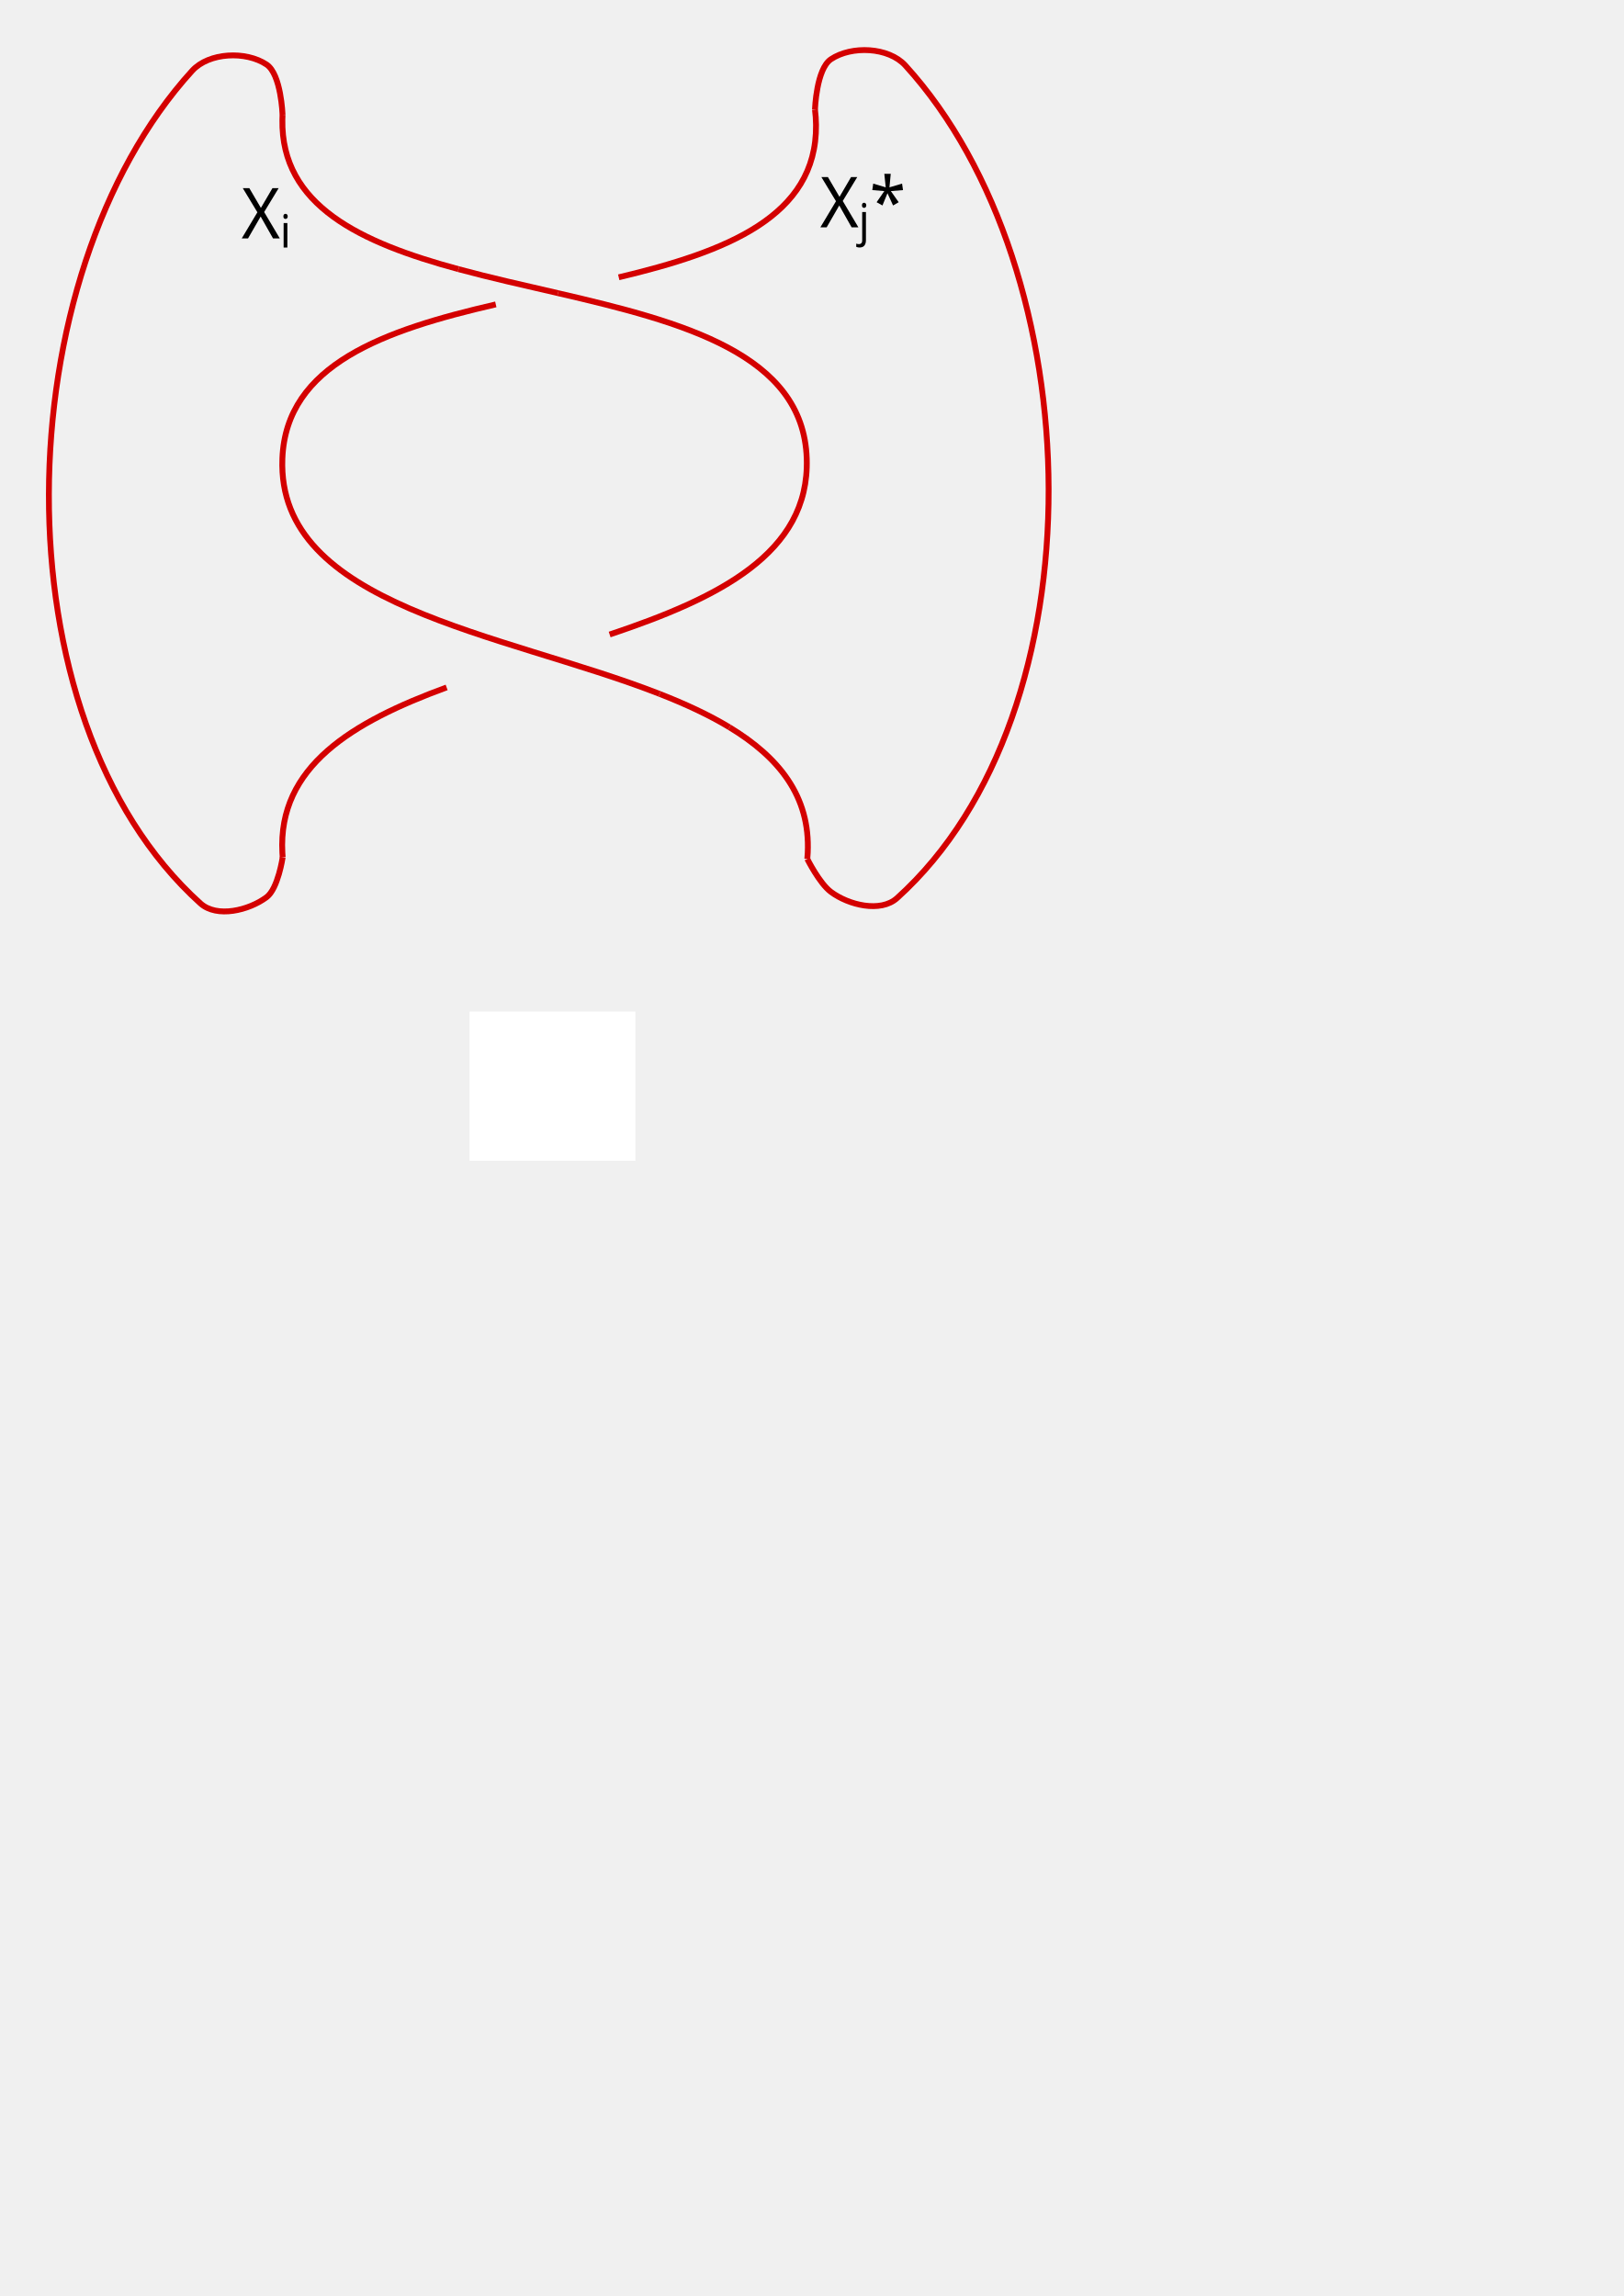
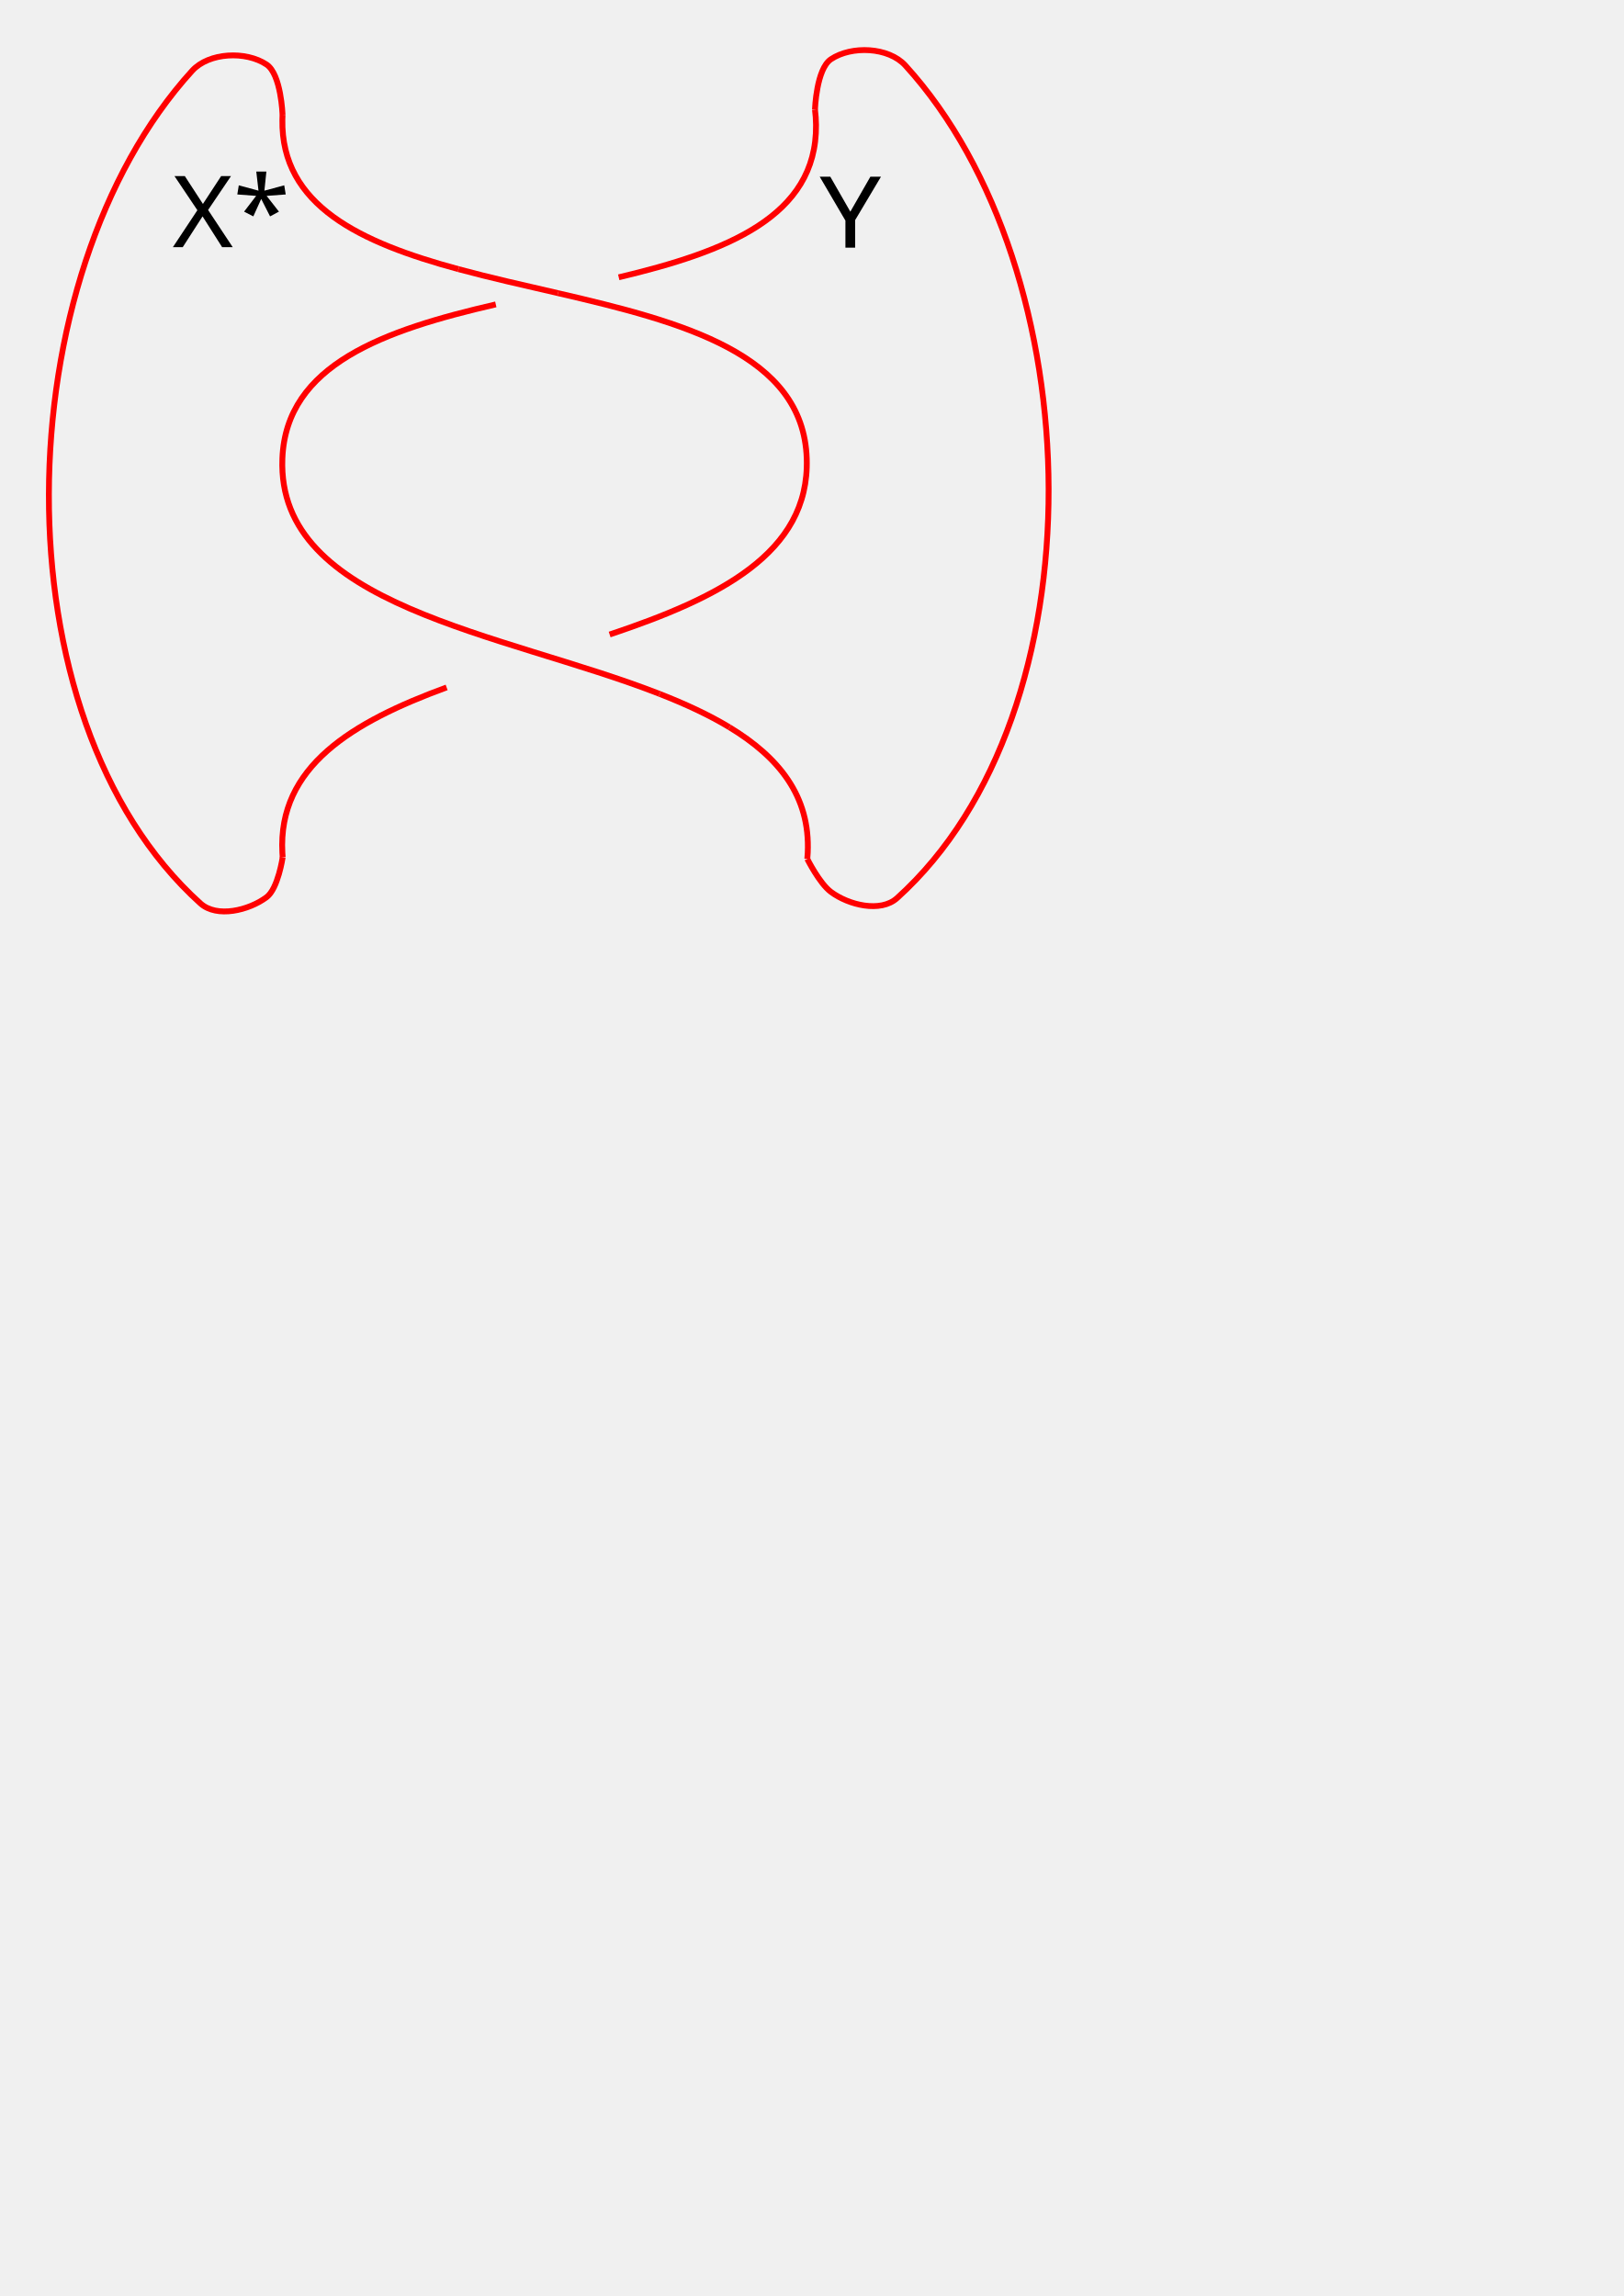
<svg xmlns="http://www.w3.org/2000/svg" width="210mm" height="297mm" viewBox="0 0 210 297" version="1.1" id="svg12730">
  <defs id="defs12724">
    <marker orient="auto" refY="0.0" refX="0.0" id="Arrow2Lend" style="overflow:visible;">
      <path id="path1460" style="fill-rule:evenodd;stroke-width:0.625;stroke-linejoin:round;stroke:#000000;stroke-opacity:1;fill:#000000;fill-opacity:1" d="M 8.719,4.034 L -2.207,0.016 L 8.719,-4.002 C 6.973,-1.63 6.983,1.616 8.719,4.034 z " transform="scale(1.1) rotate(180) translate(1,0)" />
    </marker>
    <marker orient="auto" refY="0.0" refX="0.0" id="marker4885" style="overflow:visible">
      <path id="path4883" style="fill-rule:evenodd;stroke-width:0.625;stroke-linejoin:round;stroke:#000000;stroke-opacity:1;fill:#000000;fill-opacity:1" d="M 8.719,4.034 L -2.207,0.016 L 8.719,-4.002 C 6.973,-1.63 6.983,1.616 8.719,4.034 z " transform="scale(1.1) translate(1,0)" />
    </marker>
    <marker style="overflow:visible" id="marker4796" refX="0.0" refY="0.0" orient="auto">
      <path transform="scale(1.1) translate(1,0)" d="M 8.719,4.034 L -2.207,0.016 L 8.719,-4.002 C 6.973,-1.63 6.983,1.616 8.719,4.034 z " style="fill-rule:evenodd;stroke-width:0.625;stroke-linejoin:round;stroke:#000000;stroke-opacity:1;fill:#000000;fill-opacity:1" id="path4794" />
    </marker>
    <marker style="overflow:visible" id="marker4730" refX="0.0" refY="0.0" orient="auto">
-       <path transform="scale(1.1) translate(1,0)" d="M 8.719,4.034 L -2.207,0.016 L 8.719,-4.002 C 6.973,-1.63 6.983,1.616 8.719,4.034 z " style="fill-rule:evenodd;stroke-width:0.625;stroke-linejoin:round;stroke:#000000;stroke-opacity:1;fill:#000000;fill-opacity:1" id="path4728" />
+       <path transform="scale(1.1) translate(1,0)" d="M 8.719,4.034 L -2.207,0.016 L 8.719,-4.002 C 6.973,-1.63 6.983,1.616 8.719,4.034 z " style="fill-rule:evenodd;stroke-width:0.625;stroke-linejoin:round;stroke:#d40000;stroke-opacity:1;fill:#d40000;fill-opacity:1" id="path4728" />
    </marker>
    <marker orient="auto" refY="0.0" refX="0.0" id="Tail" style="overflow:visible">
      <g id="g1487" transform="scale(-1.2)" style="stroke:#000000;stroke-opacity:1;fill:#000000;fill-opacity:1">
        <path id="path1475" d="M -3.805,-3.959 L 0.544,0" style="fill:#000000;fill-rule:evenodd;stroke:#000000;stroke-width:0.8;stroke-linecap:round;stroke-opacity:1;fill-opacity:1" />
        <path id="path1477" d="M -1.287,-3.959 L 3.062,0" style="fill:#000000;fill-rule:evenodd;stroke:#000000;stroke-width:0.8;stroke-linecap:round;stroke-opacity:1;fill-opacity:1" />
        <path id="path1479" d="M 1.305,-3.959 L 5.654,0" style="fill:#000000;fill-rule:evenodd;stroke:#000000;stroke-width:0.8;stroke-linecap:round;stroke-opacity:1;fill-opacity:1" />
        <path id="path1481" d="M -3.805,4.178 L 0.544,0.22" style="fill:#000000;fill-rule:evenodd;stroke:#000000;stroke-width:0.8;stroke-linecap:round;stroke-opacity:1;fill-opacity:1" />
        <path id="path1483" d="M -1.287,4.178 L 3.062,0.22" style="fill:#000000;fill-rule:evenodd;stroke:#000000;stroke-width:0.8;stroke-linecap:round;stroke-opacity:1;fill-opacity:1" />
        <path id="path1485" d="M 1.305,4.178 L 5.654,0.22" style="fill:#000000;fill-rule:evenodd;stroke:#000000;stroke-width:0.8;stroke-linecap:round;stroke-opacity:1;fill-opacity:1" />
      </g>
    </marker>
    <marker orient="auto-start-reverse" refY="3.0" refX="5.0" id="ExperimentalArrow">
      <path id="path1692" d="m 10,3 -10,3 0,-6 z" style="fill:context-stroke;stroke:#000000;stroke-opacity:1" />
    </marker>
    <marker orient="auto" refY="0.0" refX="0.0" id="EmptyTriangleInM" style="overflow:visible">
      <path id="path1593" d="M 5.77,0.0 L -2.88,5.0 L -2.88,-5.0 L 5.77,0.0 z " style="fill-rule:evenodd;fill:#ffffff;stroke:#000000;stroke-width:1pt;stroke-opacity:1" transform="scale(-0.4) translate(-4.5,0)" />
    </marker>
    <marker orient="auto" refY="0.0" refX="0.0" id="EmptyTriangleOutM" style="overflow:visible">
      <path id="path1602" d="M 5.77,0.0 L -2.88,5.0 L -2.88,-5.0 L 5.77,0.0 z " style="fill-rule:evenodd;fill:#ffffff;stroke:#000000;stroke-width:1pt;stroke-opacity:1" transform="scale(0.4) translate(-4.5,0)" />
    </marker>
  </defs>
  <g id="layer1">
-     <path style="fill:none;stroke:#d40000;stroke-width:2.857;stroke-linecap:butt;stroke-linejoin:miter;stroke-opacity:1;stroke-miterlimit:4;stroke-dasharray:none" d="M 356.596 355.584 C 380.597 370.134 396.132 389.125 394.835 416.963 C 394.788 417.964 394.719 418.958 394.626 419.948 " id="path4881" transform="scale(0.2645833)" />
-     <path style="fill:none;stroke:#d40000;stroke-width:2.857;stroke-linecap:butt;stroke-linejoin:miter;stroke-opacity:1;stroke-miterlimit:4;stroke-dasharray:none" d="M 322.458 339.259 C 334.919 344.134 346.506 349.466 356.596 355.584 " id="path4879" transform="scale(0.2645833)" />
-     <path style="fill:none;stroke:#d40000;stroke-width:2.857;stroke-linecap:butt;stroke-linejoin:miter;stroke-opacity:1;stroke-miterlimit:4;stroke-dasharray:none" d="M 242.356 148.818 C 187.927 161.366 139.812 178.157 138.032 224.206 C 135.237 296.5 245.515 309.158 322.458 339.259 " id="path12872" transform="scale(0.2645833)" />
-     <path style="fill:none;stroke:#d40000;stroke-width:0.756;stroke-linecap:butt;stroke-linejoin:miter;stroke-opacity:1;stroke-miterlimit:4;stroke-dasharray:none" d="m 105.403,14.164 c 0.083,0.655 0.129,1.319 0.136,1.992 0.125,11.892 -11.655,16.417 -25.515,19.714" id="path12851" />
-     <path style="fill:none;stroke:#d40000;stroke-width:2.857;stroke-linecap:butt;stroke-linejoin:miter;stroke-miterlimit:4;stroke-dasharray:none;stroke-opacity:1" d="M 224.126 131.596 C 176.328 118.648 137.309 100.579 138.032 58.459 C 138.045 57.68 138.073 56.904 138.114 56.131 " id="path4792" transform="scale(0.2645833)" />
-     <path style="fill:none;stroke:#d40000;stroke-width:2.857;stroke-linecap:butt;stroke-linejoin:miter;stroke-miterlimit:4;stroke-dasharray:none;stroke-opacity:1;marker-mid:url(#marker4730)" d="M 272.772 143.322 C 256.34 139.519 239.763 135.832 224.126 131.596 " id="path4726" transform="scale(0.2645833)" />
-     <path style="fill:none;stroke:#d40000;stroke-width:2.857;stroke-linecap:butt;stroke-linejoin:miter;stroke-miterlimit:4;stroke-dasharray:none;stroke-opacity:1" d="M 298.01 310.217 C 350.767 292.548 395.843 270.709 394.348 224.206 C 392.706 173.11 333.732 157.427 272.772 143.322 " id="path12879" transform="scale(0.2645833)" />
-     <path style="fill:none;stroke:#d40000;stroke-width:0.756;stroke-linecap:butt;stroke-linejoin:miter;stroke-opacity:1;stroke-miterlimit:4;stroke-dasharray:none" d="m 36.56,110.88 c -0.016,-0.186 -0.029,-0.372 -0.039,-0.559 C 35.916,99.172 45.563,93.388 57.765,88.922" id="path12860" />
-     <rect style="opacity:1;fill:#ffffff;stroke-width:1.661;stroke-miterlimit:4;stroke-dasharray:none" id="rect12785" width="21.449" height="19.295" x="60.731" y="130.856" />
-     <text xml:space="preserve" style="font-style:normal;font-variant:normal;font-weight:normal;font-stretch:normal;font-size:8.789px;line-height:1.25;font-family:Cabin;-inkscape-font-specification:Cabin;letter-spacing:0px;word-spacing:0px;fill:#000000;fill-opacity:1;stroke:none;stroke-width:0.22" x="32.325" y="29.801" id="text827" transform="scale(0.9663193,1.034855)">
-       <tspan id="tspan825" x="32.325" y="29.801" style="stroke-width:0.22">X<tspan style="font-size:65%;baseline-shift:sub" id="tspan1377">i</tspan>
+     <path style="fill:none;stroke:#ff0000;stroke-width:2.857;stroke-linecap:butt;stroke-linejoin:miter;stroke-opacity:1;stroke-miterlimit:4;stroke-dasharray:none" d="M 356.596 355.584 C 380.597 370.134 396.132 389.125 394.835 416.963 C 394.788 417.964 394.719 418.958 394.626 419.948 " id="path4881" transform="scale(0.2645833)" />
+     <path style="fill:none;stroke:#ff0000;stroke-width:2.857;stroke-linecap:butt;stroke-linejoin:miter;stroke-opacity:1;stroke-miterlimit:4;stroke-dasharray:none" d="M 322.458 339.259 C 334.919 344.134 346.506 349.466 356.596 355.584 " id="path4879" transform="scale(0.2645833)" />
+     <path style="fill:none;stroke:#ff0000;stroke-width:2.857;stroke-linecap:butt;stroke-linejoin:miter;stroke-opacity:1;stroke-miterlimit:4;stroke-dasharray:none" d="M 242.356 148.818 C 187.927 161.366 139.812 178.157 138.032 224.206 C 135.237 296.5 245.515 309.158 322.458 339.259 " id="path12872" transform="scale(0.2645833)" />
+     <path style="fill:none;stroke:#ff0000;stroke-width:0.756;stroke-linecap:butt;stroke-linejoin:miter;stroke-opacity:1;stroke-miterlimit:4;stroke-dasharray:none" d="m 105.403,14.164 c 0.083,0.655 0.129,1.319 0.136,1.992 0.125,11.892 -11.655,16.417 -25.515,19.714" id="path12851" />
+     <path style="fill:none;stroke:#ff0000;stroke-width:2.857;stroke-linecap:butt;stroke-linejoin:miter;stroke-miterlimit:4;stroke-dasharray:none;stroke-opacity:1" d="M 224.126 131.596 C 176.328 118.648 137.309 100.579 138.032 58.459 C 138.045 57.68 138.073 56.904 138.114 56.131 " id="path4792" transform="scale(0.2645833)" />
+     <path style="fill:none;stroke:#ff0000;stroke-width:2.857;stroke-linecap:butt;stroke-linejoin:miter;stroke-miterlimit:4;stroke-dasharray:none;stroke-opacity:1;marker-mid:url(#marker4730)" d="M 272.772 143.322 C 256.34 139.519 239.763 135.832 224.126 131.596 " id="path4726" transform="scale(0.2645833)" />
+     <path style="fill:none;stroke:#ff0000;stroke-width:2.857;stroke-linecap:butt;stroke-linejoin:miter;stroke-miterlimit:4;stroke-dasharray:none;stroke-opacity:1" d="M 298.01 310.217 C 350.767 292.548 395.843 270.709 394.348 224.206 C 392.706 173.11 333.732 157.427 272.772 143.322 " id="path12879" transform="scale(0.2645833)" />
+     <path style="fill:none;stroke:#ff0000;stroke-width:0.756;stroke-linecap:butt;stroke-linejoin:miter;stroke-opacity:1;stroke-miterlimit:4;stroke-dasharray:none" d="m 36.56,110.88 c -0.016,-0.186 -0.029,-0.372 -0.039,-0.559 C 35.916,99.172 45.563,93.388 57.765,88.922" id="path12860" />
+     <text xml:space="preserve" style="font-style:normal;font-variant:normal;font-weight:normal;font-stretch:normal;font-size:13.129px;line-height:1.25;font-family:Cabin;-inkscape-font-specification:Cabin;letter-spacing:0px;word-spacing:0px;fill:#000000;fill-opacity:1;stroke:none;stroke-width:0.328" x="21.886" y="32.592" id="text827" transform="scale(1.019372,0.9809959)">
+       <tspan id="tspan825" x="21.886" y="32.592" style="stroke:none;stroke-width:0.328">X*<tspan style="font-size:8.534px;baseline-shift:sub;stroke-width:0.328" id="tspan862" />
      </tspan>
    </text>
-     <text xml:space="preserve" style="font-style:normal;font-variant:normal;font-weight:normal;font-stretch:normal;font-size:8.789px;line-height:1.25;font-family:Cabin;-inkscape-font-specification:Cabin;letter-spacing:0px;word-spacing:0px;fill:#000000;fill-opacity:1;stroke:none;stroke-width:0.22" x="109.765" y="28.418" id="text831" transform="scale(0.9663193,1.034855)">
-       <tspan id="tspan829" x="109.765" y="28.418" style="stroke-width:0.22">X<tspan style="font-size:65%;baseline-shift:sub" id="tspan1379">j</tspan>*</tspan>
+     <text xml:space="preserve" style="font-style:normal;font-variant:normal;font-weight:normal;font-stretch:normal;font-size:13.406px;line-height:1.25;font-family:Cabin;-inkscape-font-specification:Cabin;letter-spacing:0px;word-spacing:0px;fill:#000000;fill-opacity:1;stroke:none;stroke-width:0.335" x="101.619" y="33.423" id="text831" transform="scale(1.043292,0.9585048)">
+       <tspan id="tspan829" x="101.619" y="33.423" style="stroke:none;stroke-width:0.335">Y</tspan>
    </text>
-     <text xml:space="preserve" style="font-style:normal;font-weight:normal;font-size:10.583px;line-height:1.25;font-family:sans-serif;letter-spacing:0px;word-spacing:0px;fill:#000000;fill-opacity:1;stroke:none;stroke-width:0.265" x="53.988" y="-85.195" id="text829">
-       <tspan id="tspan827" x="53.988" y="-75.832" style="stroke-width:0.265" />
+     <text xml:space="preserve" style="font-style:normal;font-weight:normal;font-size:10.583px;line-height:1.25;font-family:sans-serif;letter-spacing:0px;word-spacing:0px;fill:#000000;fill-opacity:1;stroke:#ff0000;stroke-width:0.265;" x="53.988" y="-85.195" id="text829">
+       <tspan id="tspan827" x="53.988" y="-75.832" style="stroke-width:0.265;stroke:#ff0000;" />
    </text>
-     <text xml:space="preserve" style="font-style:normal;font-weight:normal;font-size:10.583px;line-height:1.25;font-family:sans-serif;letter-spacing:0px;word-spacing:0px;fill:#000000;fill-opacity:1;stroke:none;stroke-width:0.265" x="109.613" y="7.848" id="text837">
-       <tspan id="tspan835" x="109.613" y="17.212" style="stroke-width:0.265" />
+     <text xml:space="preserve" style="font-style:normal;font-weight:normal;font-size:10.583px;line-height:1.25;font-family:sans-serif;letter-spacing:0px;word-spacing:0px;fill:#000000;fill-opacity:1;stroke:#ff0000;stroke-width:0.265;" x="109.613" y="7.848" id="text837">
+       <tspan id="tspan835" x="109.613" y="17.212" style="stroke-width:0.265;stroke:#ff0000;" />
    </text>
-     <path style="fill:none;stroke:#d40000;stroke-width:0.756;stroke-linecap:butt;stroke-linejoin:miter;stroke-opacity:1;stroke-miterlimit:4;stroke-dasharray:none" d="m 36.543,14.851 c 0,0 -0.175,-5.237 -2.065,-6.502 C 31.804,6.558 27.023,6.772 24.856,9.151 0.676,35.693 -0.742,92.818 25.925,116.86 c 2.127,1.917 6.258,0.91 8.553,-0.802 1.491,-1.113 2.083,-5.179 2.083,-5.179" id="path1011" />
-     <path style="fill:none;stroke:#d40000;stroke-width:0.756;stroke-linecap:butt;stroke-linejoin:miter;stroke-opacity:1;stroke-miterlimit:4;stroke-dasharray:none" d="m 105.403,14.164 c 0,0 0.175,-5.237 2.065,-6.502 2.674,-1.791 7.454,-1.577 9.622,0.802 24.18,26.542 25.598,83.667 -1.069,107.71 -2.127,1.917 -6.258,0.91 -8.553,-0.802 -1.491,-1.113 -3.056,-4.26 -3.056,-4.26" id="path1011-3" />
+     <path style="fill:none;stroke:#ff0000;stroke-width:0.756;stroke-linecap:butt;stroke-linejoin:miter;stroke-opacity:1;stroke-miterlimit:4;stroke-dasharray:none" d="m 36.543,14.851 c 0,0 -0.175,-5.237 -2.065,-6.502 C 31.804,6.558 27.023,6.772 24.856,9.151 0.676,35.693 -0.742,92.818 25.925,116.86 c 2.127,1.917 6.258,0.91 8.553,-0.802 1.491,-1.113 2.083,-5.179 2.083,-5.179" id="path1011" />
+     <path style="fill:none;stroke:#ff0000;stroke-width:0.756;stroke-linecap:butt;stroke-linejoin:miter;stroke-opacity:1;stroke-miterlimit:4;stroke-dasharray:none" d="m 105.403,14.164 c 0,0 0.175,-5.237 2.065,-6.502 2.674,-1.791 7.454,-1.577 9.622,0.802 24.18,26.542 25.598,83.667 -1.069,107.71 -2.127,1.917 -6.258,0.91 -8.553,-0.802 -1.491,-1.113 -3.056,-4.26 -3.056,-4.26" id="path1011-3" />
  </g>
</svg>
